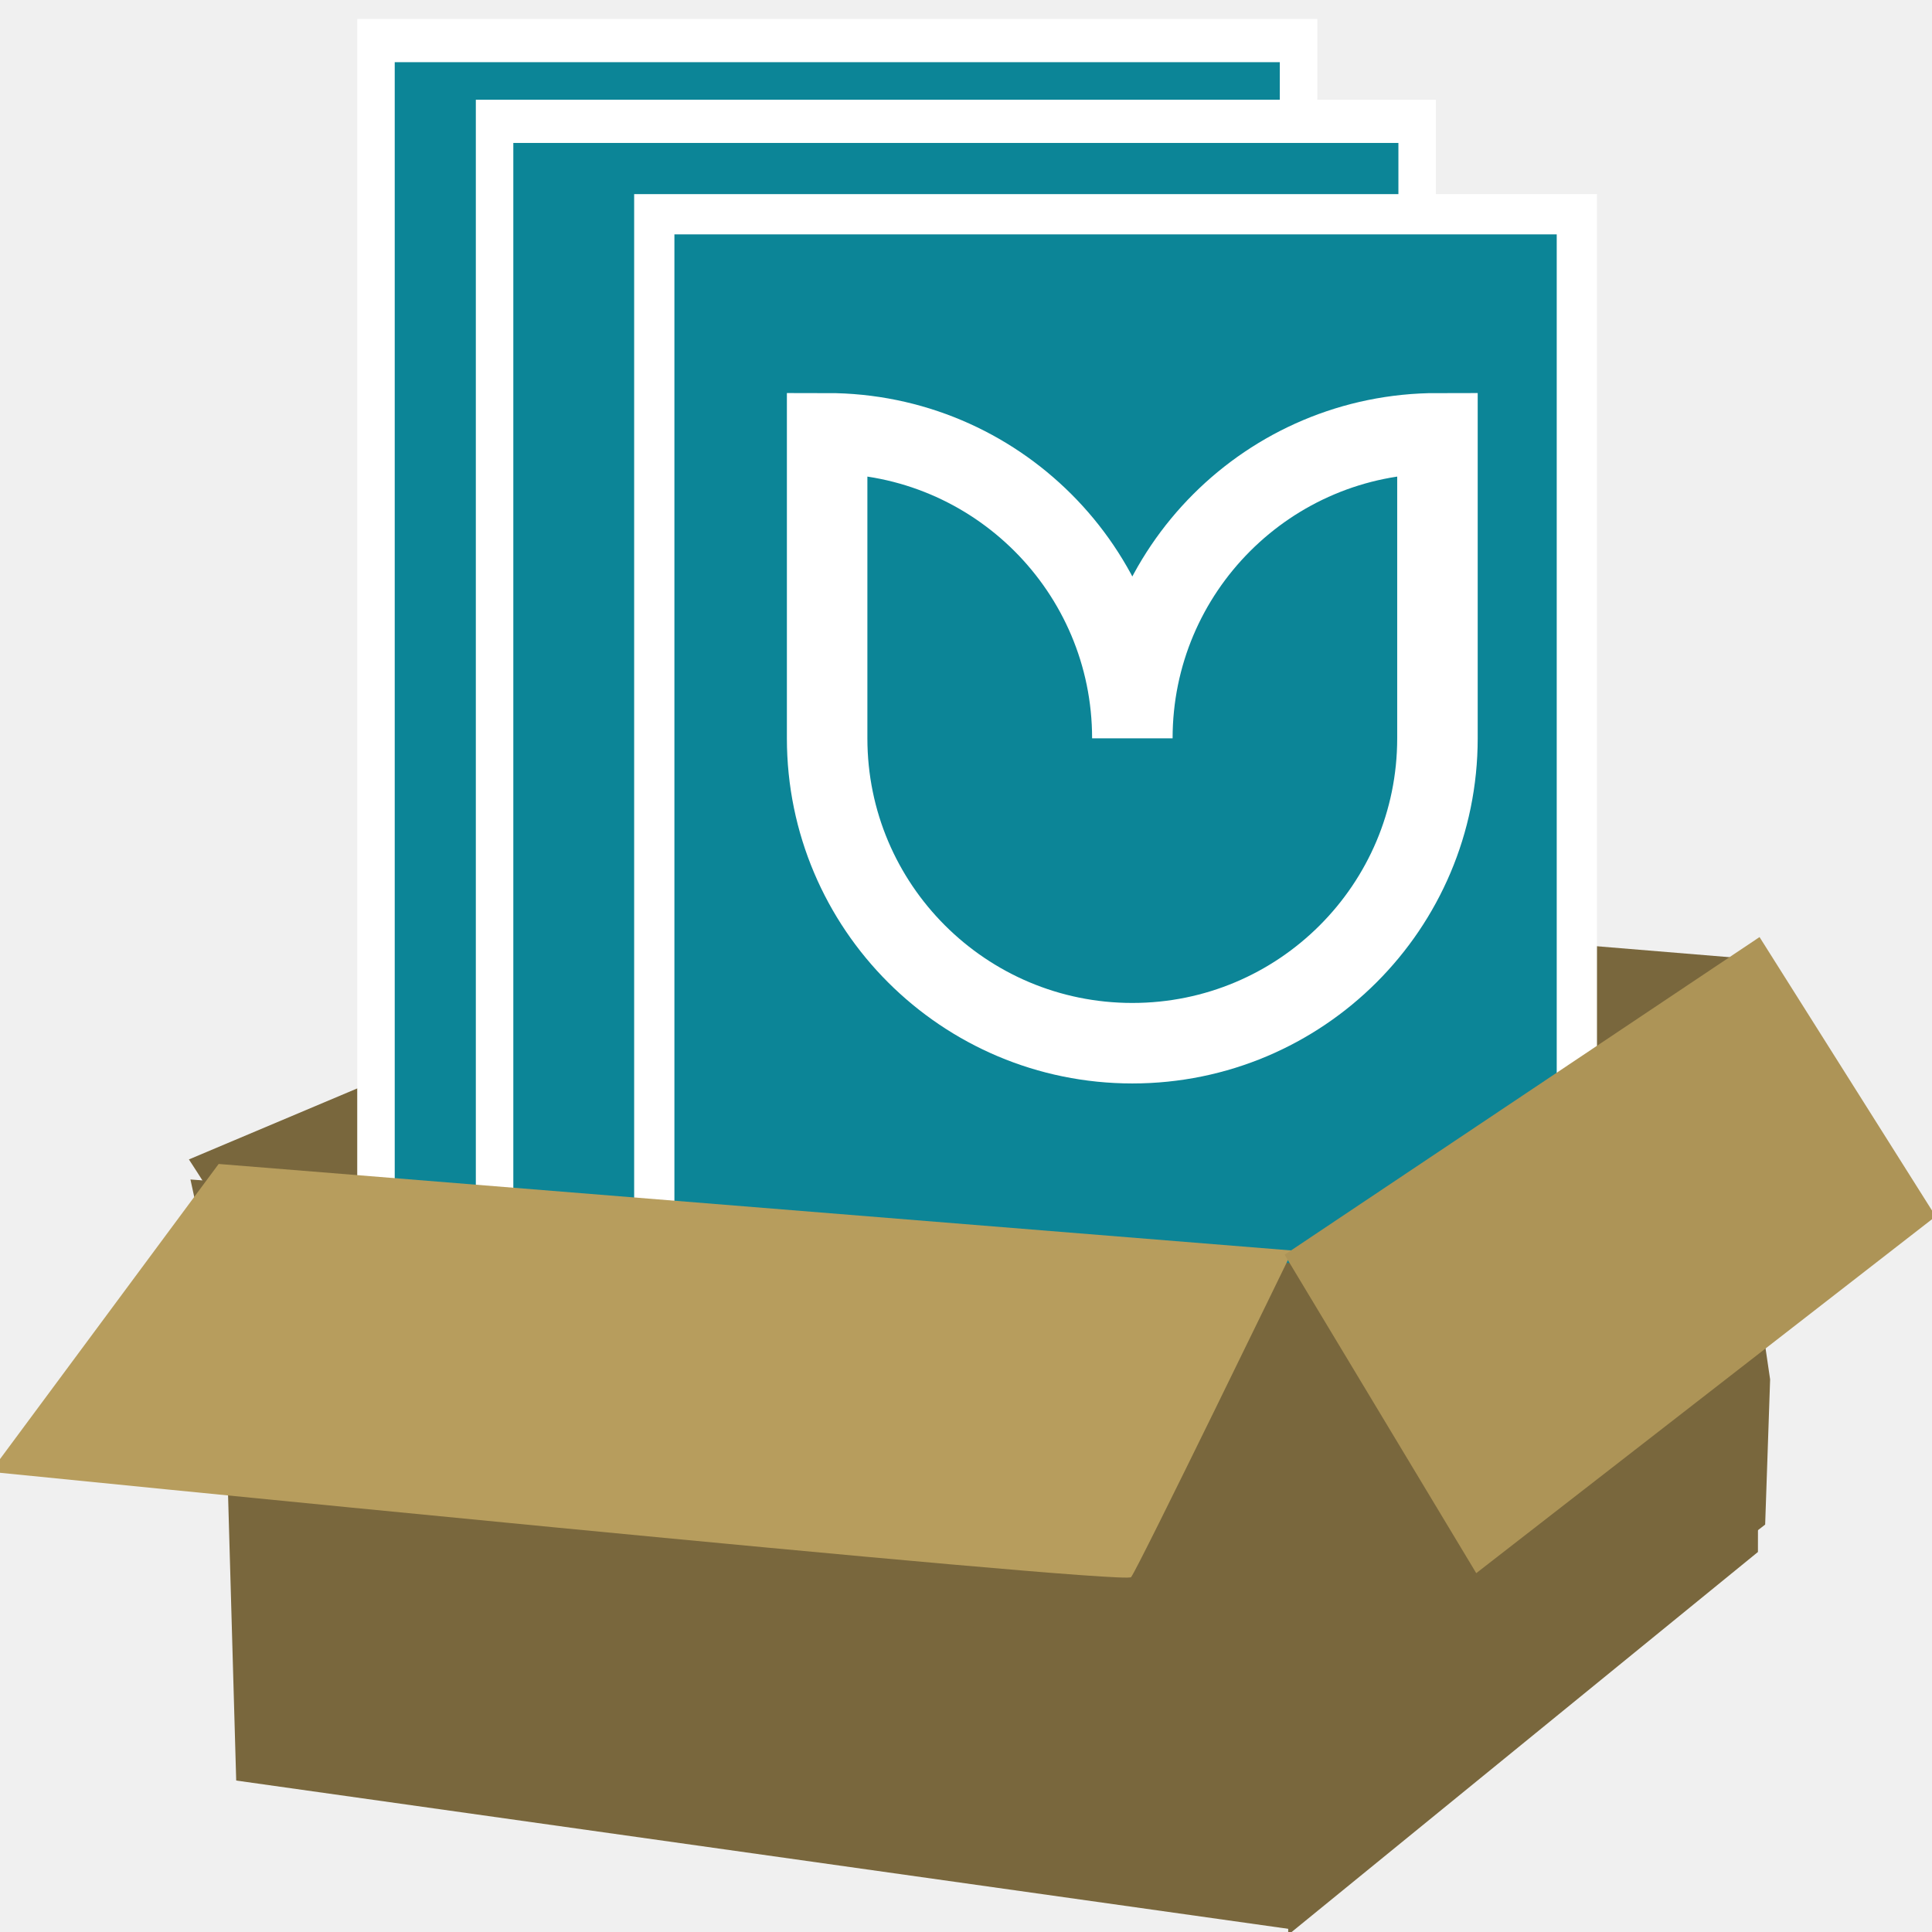
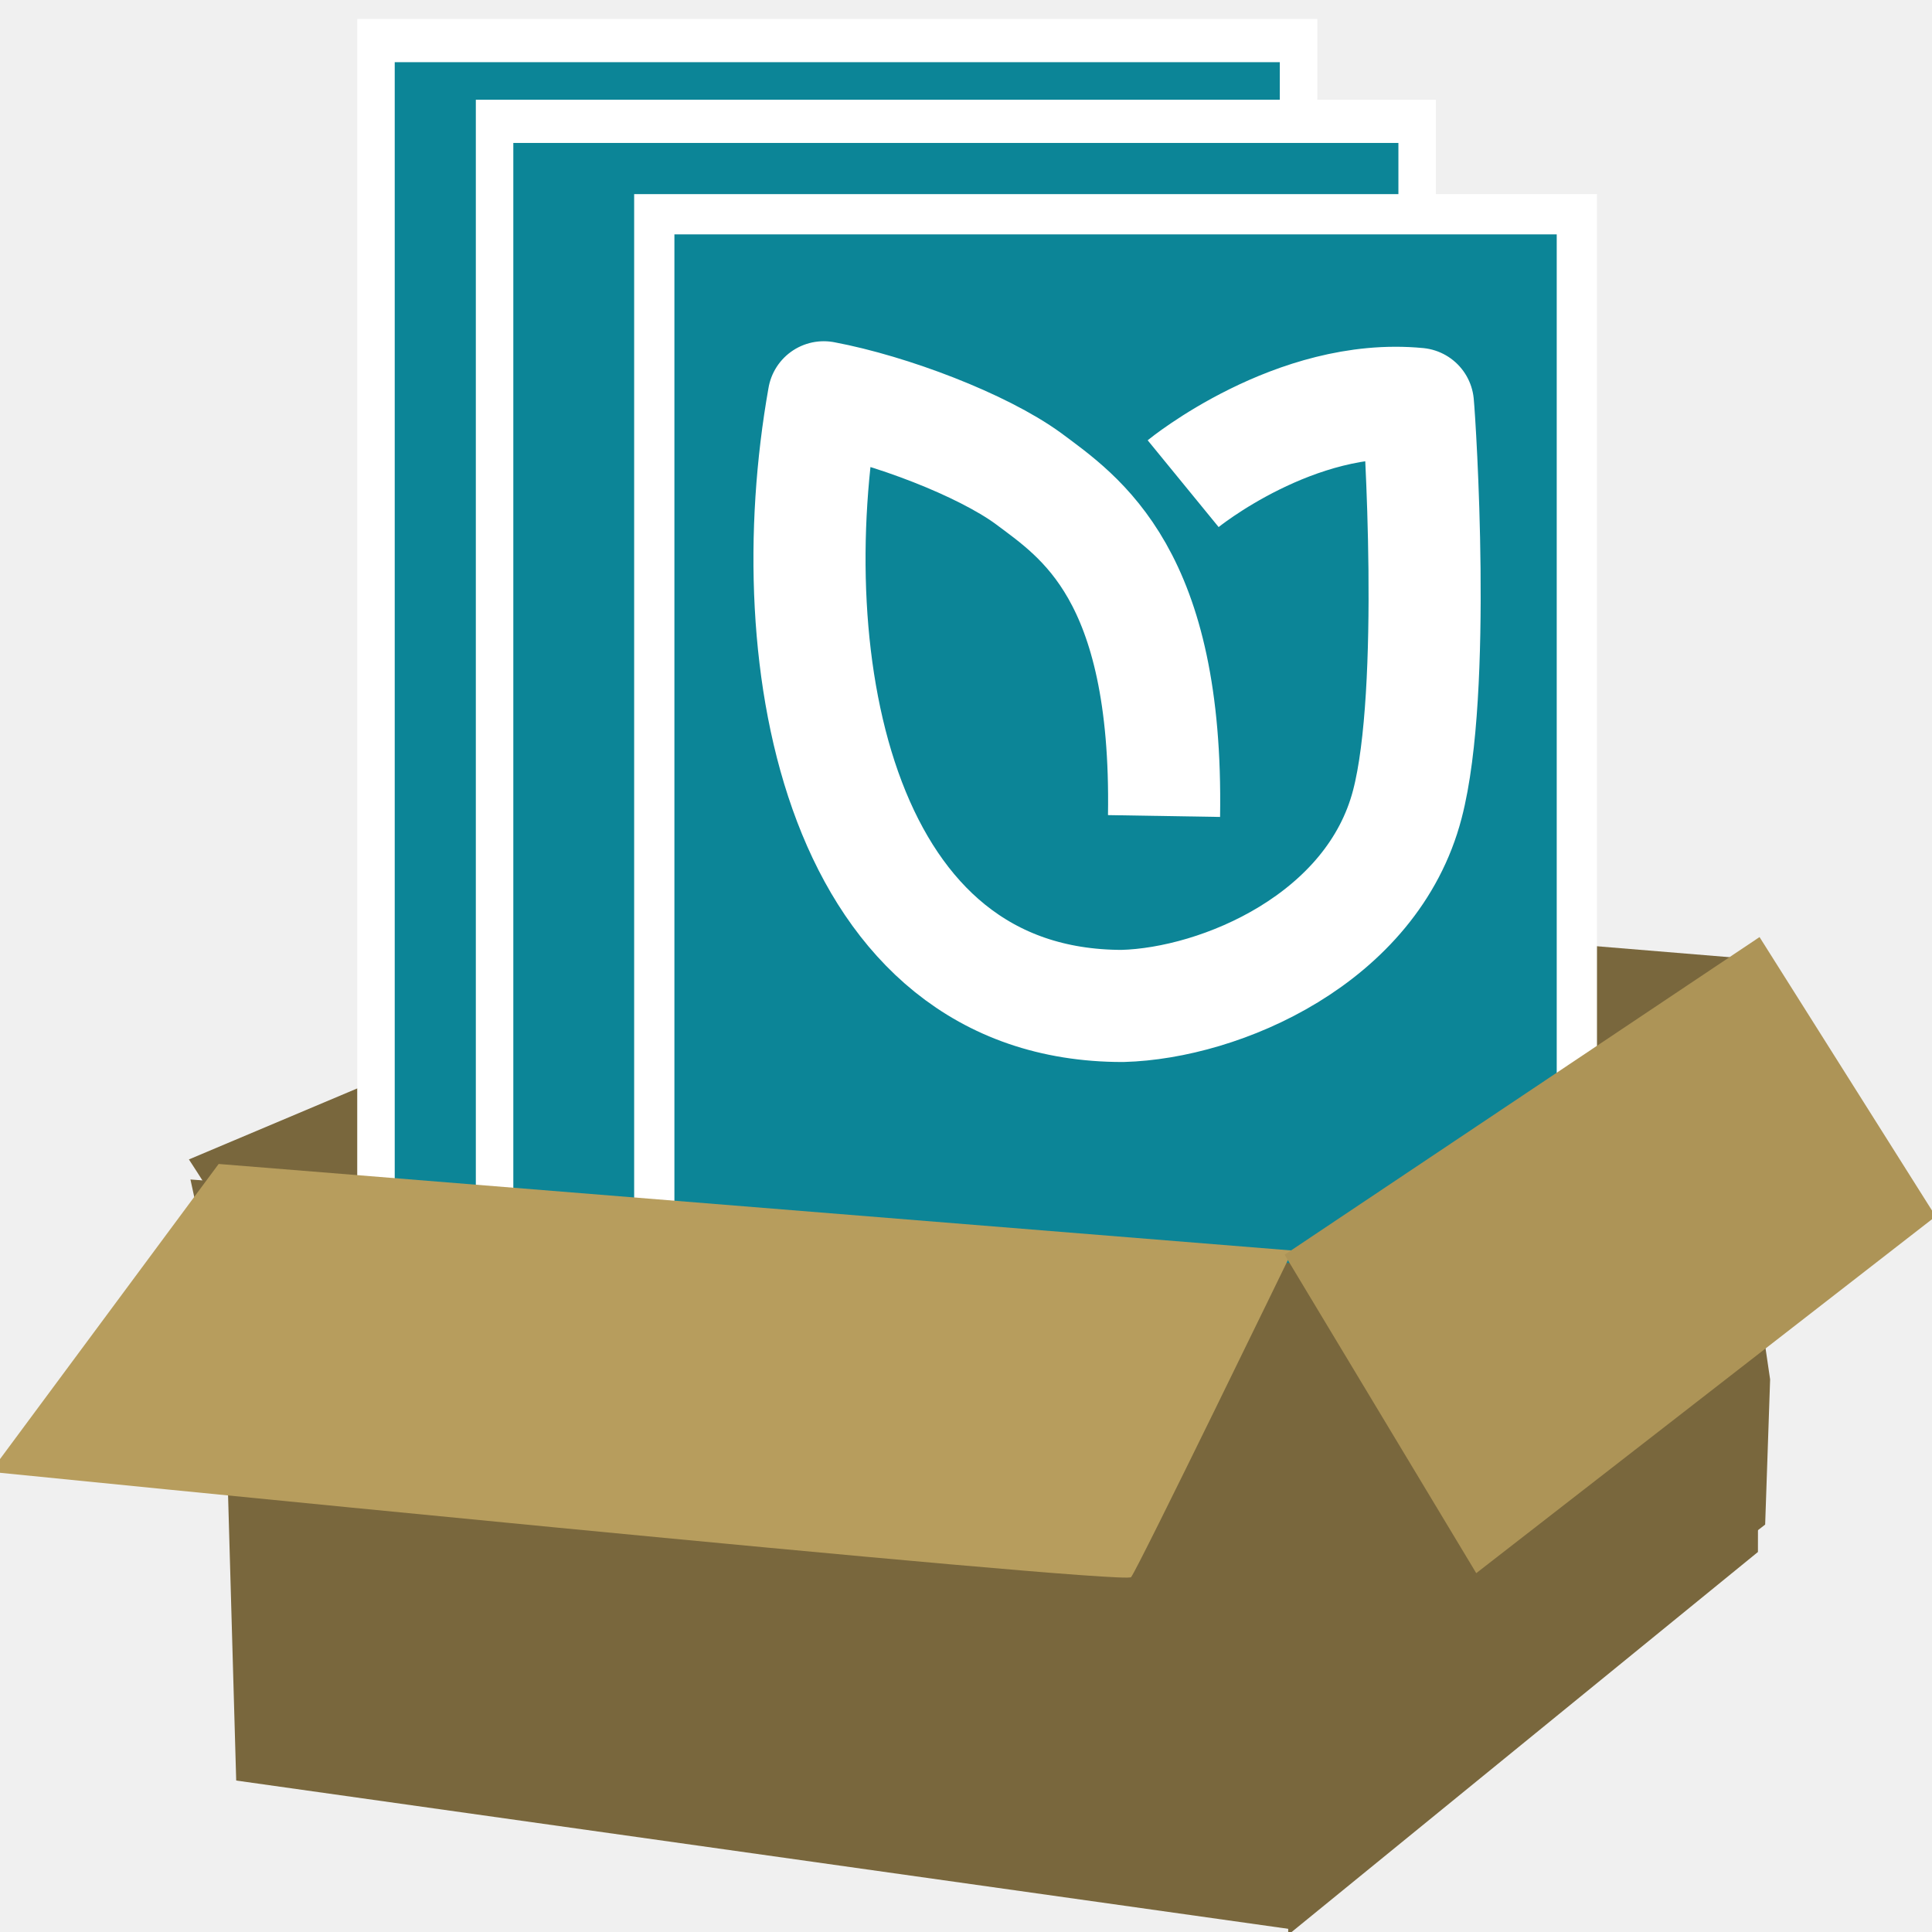
<svg xmlns="http://www.w3.org/2000/svg" xmlns:xlink="http://www.w3.org/1999/xlink" width="48px" height="48px" id="svg6454" version="1.1">
  <defs id="defs6456">
    <linearGradient xlink:href="#linearGradient4580-1-5" id="linearGradient10895" gradientUnits="userSpaceOnUse" gradientTransform="matrix(2.684281,0,0,4.352991,-1962.428,316.6302)" x1="156.434" y1="31.495" x2="125.347" y2="59.786" />
    <linearGradient id="linearGradient4580-1-5">
      <stop id="stop4582-9-9" offset="0" stop-color="#d3b46b" />
      <stop id="stop4584-4-6" offset="1" stop-color="#ad9457" />
    </linearGradient>
    <linearGradient xlink:href="#linearGradient4564-3-7" id="linearGradient10893" gradientUnits="userSpaceOnUse" gradientTransform="matrix(4.745344,0,0,2.46234,-1962.428,316.6302)" x1="32.769" y1="96.975" x2="5.37" y2="120.569" />
    <linearGradient id="linearGradient4564-3-7">
      <stop id="stop4566-7-9" offset="0" stop-color="#c6a965" />
      <stop id="stop4568-5-0" offset="1" stop-color="#b79d5d" />
    </linearGradient>
    <linearGradient xlink:href="#linearGradient4564-3-7" id="linearGradient11089" gradientUnits="userSpaceOnUse" gradientTransform="matrix(6.330456,0,0,3.284848,-2001.246,174.5194)" x1="32.769" y1="96.975" x2="5.37" y2="120.569" />
    <linearGradient xlink:href="#linearGradient4580-1-5" id="linearGradient11091" gradientUnits="userSpaceOnUse" gradientTransform="matrix(3.580925,0,0,5.807043,-2001.246,174.5194)" x1="156.434" y1="31.495" x2="125.347" y2="59.786" />
    <linearGradient id="linearGradient4564-3-7-8">
      <stop id="stop4566-7-9-9" offset="0" stop-color="#c6a965" />
      <stop id="stop4568-5-0-0" offset="1" stop-color="#b79d5d" />
    </linearGradient>
    <linearGradient xlink:href="#linearGradient4580-1-5-2" id="linearGradient11091-1" gradientUnits="userSpaceOnUse" gradientTransform="matrix(3.580925,0,0,5.807043,-2003.852,174.5194)" x1="156.434" y1="31.495" x2="125.347" y2="59.786" />
    <linearGradient id="linearGradient4580-1-5-2">
      <stop id="stop4582-9-9-8" offset="0" stop-color="#d3b46b" />
      <stop id="stop4584-4-6-2" offset="1" stop-color="#ad9457" />
    </linearGradient>
  </defs>
  <g id="layer1">
    <g id="g5448" transform="matrix(0.2925447,0,0,0.2925447,565.9542,-177.5713)">
      <g id="g11074" transform="matrix(0.7496054,0,0,0.7496054,-462.2829,185.8095)">
-         <path style="fill:#79673d;fill-rule:nonzero;stroke-width:1px" id="path5973-0-1" d="m -1868.743,662.022 -73.964,31.203 c 41.203,63.056 1.196,70.633 124.056,83.575 l 54.524,-42.205 0.562,-16.447 -3.32,-22.572 1.243,-25.056 z" />
-         <g transform="matrix(1.424678,0,0,1.642373,490.5971,-1974.234)" id="g4933-4-3-1-0" style="fill:#0c8597;fill-opacity:1;stroke:#ffffff;stroke-width:2.981;stroke-miterlimit:4;stroke-opacity:1;stroke-dasharray:none">
-           <rect ry="0" y="1546.968" x="-1693.092" height="92.656" width="73.366" id="rect4791-1-1-4-2-7" style="fill:#0c8597;fill-opacity:1;fill-rule:nonzero;stroke:#ffffff;stroke-width:2.981;stroke-miterlimit:4;stroke-opacity:1;stroke-dasharray:none" />
+         <g id="g4217">
+           <path d="m -1868.743,662.022 -73.964,31.203 c 41.203,63.056 1.196,70.633 124.056,83.575 l 54.524,-42.205 0.562,-16.447 -3.32,-22.572 1.243,-25.056 z" id="path5973-0-1" style="fill:#79673d;fill-rule:nonzero;stroke-width:1px" />
+           <g style="fill:#0c8597;fill-opacity:1;stroke:#ffffff;stroke-width:2.981;stroke-miterlimit:4;stroke-opacity:1;stroke-dasharray:none" id="g4933-4-3-1-0" transform="matrix(1.424678,0,0,1.642373,490.5971,-1974.234)">
+             <rect style="fill:#0c8597;fill-opacity:1;fill-rule:nonzero;stroke:#ffffff;stroke-width:2.981;stroke-miterlimit:4;stroke-opacity:1;stroke-dasharray:none" id="rect4791-1-1-4-2-7" width="73.366" height="92.656" x="-1693.092" y="1546.968" ry="0" />
+           </g>
+           <rect style="fill:none;stroke:#ffffff;stroke-width:0;stroke-linecap:square;stroke-linejoin:round;stroke-miterlimit:0.667;stroke-opacity:1;stroke-dasharray:none" id="rect4824-2-7-9-9" width="167.047" height="169.4" x="-1956.008" y="573.074" />
+           <g style="fill:#0c8597;fill-opacity:1;stroke:#ffffff;stroke-width:2.981;stroke-miterlimit:4;stroke-opacity:1;stroke-dasharray:none" id="g4933-4-3-1" transform="matrix(1.424678,0,0,1.642373,504.033,-1965.084)">
+             <rect style="fill:#0c8597;fill-opacity:1;fill-rule:nonzero;stroke:#ffffff;stroke-width:2.981;stroke-miterlimit:4;stroke-opacity:1;stroke-dasharray:none" id="rect4791-1-1-4-2" width="73.366" height="92.656" x="-1693.092" y="1546.968" ry="0" />
+           </g>
+           <rect style="fill:#0c8597;fill-opacity:1;fill-rule:nonzero;stroke:#ffffff;stroke-width:4.56;stroke-miterlimit:4;stroke-opacity:1;stroke-dasharray:none" id="rect4793-3-8-4-6" width="104.523" height="132.022" x="-1889.984" y="586.141" ry="0" />
+           <path d="m -1817.9,705.104 c 3.064,-2.614 53.05,-34.584 53.05,-34.584 l -0.096,67.18 -53.22,43.372 0.266,-75.967 z" id="path2085-7-3" style="fill:#79673d;fill-opacity:1;fill-rule:evenodd;stroke-width:0.503px" />
+           <path d="m -1939.338,693.89 122.459,12.413 -0.795,74.158 -119.676,-16.868 -1.988,-69.702 z" id="path2083-3-7" style="fill:#79673d;fill-opacity:1;fill-rule:evenodd;stroke-width:1px" />
+           <path d="m -1942.533,695.497 9.484,43.759 c 19.142,2.646 94.151,8.553 95.173,7.488 1.021,-1.065 21.148,-42.69 21.148,-41.672 z" id="path5971-1-1" style="fill:#79673d;fill-rule:evenodd;stroke-width:0.503px" />
+           <path d="m -1939.338,693.739 -25.844,34.881 c 0,0 128.423,12.902 129.218,11.928 0.795,-0.974 18.289,-37 18.289,-37 l -121.664,-9.809 z" id="path3630-2-5" style="fill:url(#linearGradient11089);fill-rule:evenodd;stroke-width:0.503px" />
+           <path d="m -1818.569,704.021 21.71,36.076 52.052,-40.422 -19.957,-31.642 z" id="path3632-5-2" style="fill:url(#linearGradient11091);fill-rule:evenodd;stroke-width:0.503px" />
+           <path style="fill:none;stroke:#ffffff;stroke-width:12.701px;stroke-linecap:butt;stroke-linejoin:round;stroke-miterlimit:4;stroke-dasharray:none;stroke-opacity:1" d="m -1832.232,654.319 c 0.448,-27.419 -9.488,-33.844 -15.39,-38.252 -5.23,-3.81 -15.614,-7.77 -23.16,-9.189 -5.379,30.258 1.868,68.958 33.844,68.958 11.132,-0.3 28.316,-7.621 32.275,-22.862 3.362,-12.85 1.419,-43.033 1.195,-45.349 -13.896,-1.344 -26.597,9.04 -26.597,9.04" id="path7223" />
        </g>
-         <rect y="573.074" x="-1956.008" height="169.4" width="167.047" id="rect4824-2-7-9-9" style="fill:none;stroke:#ffffff;stroke-width:0;stroke-linecap:square;stroke-linejoin:round;stroke-miterlimit:0.667;stroke-opacity:1;stroke-dasharray:none" />
-         <g transform="matrix(1.424678,0,0,1.642373,504.033,-1965.084)" id="g4933-4-3-1" style="fill:#0c8597;fill-opacity:1;stroke:#ffffff;stroke-width:2.981;stroke-miterlimit:4;stroke-opacity:1;stroke-dasharray:none">
-           <rect ry="0" y="1546.968" x="-1693.092" height="92.656" width="73.366" id="rect4791-1-1-4-2" style="fill:#0c8597;fill-opacity:1;fill-rule:nonzero;stroke:#ffffff;stroke-width:2.981;stroke-miterlimit:4;stroke-opacity:1;stroke-dasharray:none" />
-         </g>
-         <rect ry="0" y="586.141" x="-1889.984" height="132.022" width="104.523" id="rect4793-3-8-4-6" style="fill:#0c8597;fill-opacity:1;fill-rule:nonzero;stroke:#ffffff;stroke-width:4.56;stroke-miterlimit:4;stroke-opacity:1;stroke-dasharray:none" />
-         <path id="path10-8-1-3-4-7-0-0-5-4-2-0-8-0-3-1-4-9-4-2-6" d="m -1870.4,610.959 0,34.555 c 0,19.08 15.485,34.543 34.579,34.543 19.093,0 34.566,-15.463 34.566,-34.543 l 0,-34.555 c -19.094,0 -34.566,15.475 -34.566,34.555 0,-19.08 -15.485,-34.555 -34.579,-34.555 z" style="fill:#0c8597;fill-opacity:1;fill-rule:evenodd;stroke:#ffffff;stroke-width:9.12;stroke-miterlimit:4;stroke-opacity:1;stroke-dasharray:none" />
-         <path style="fill:#79673d;fill-opacity:1;fill-rule:evenodd;stroke-width:0.503px" id="path2085-7-3" d="m -1817.9,705.104 c 3.064,-2.614 53.05,-34.584 53.05,-34.584 l -0.096,67.18 -53.22,43.372 0.266,-75.967 z" />
-         <path style="fill:#79673d;fill-opacity:1;fill-rule:evenodd;stroke-width:1px" id="path2083-3-7" d="m -1939.338,693.89 122.459,12.413 -0.795,74.158 -119.676,-16.868 -1.988,-69.702 z" />
-         <path style="fill:#79673d;fill-rule:evenodd;stroke-width:0.503px" id="path5971-1-1" d="m -1942.533,695.497 9.484,43.759 c 19.142,2.646 94.151,8.553 95.173,7.488 1.021,-1.065 21.148,-42.69 21.148,-41.672 z" />
-         <path style="fill:url(#linearGradient11089);fill-rule:evenodd;stroke-width:0.503px" id="path3630-2-5" d="m -1939.338,693.739 -25.844,34.881 c 0,0 128.423,12.902 129.218,11.928 0.795,-0.974 18.289,-37 18.289,-37 l -121.664,-9.809 z" />
-         <path style="fill:url(#linearGradient11091);fill-rule:evenodd;stroke-width:0.503px" id="path3632-5-2" d="m -1818.569,704.021 21.71,36.076 52.052,-40.422 -19.957,-31.642 z" />
      </g>
    </g>
  </g>
</svg>
